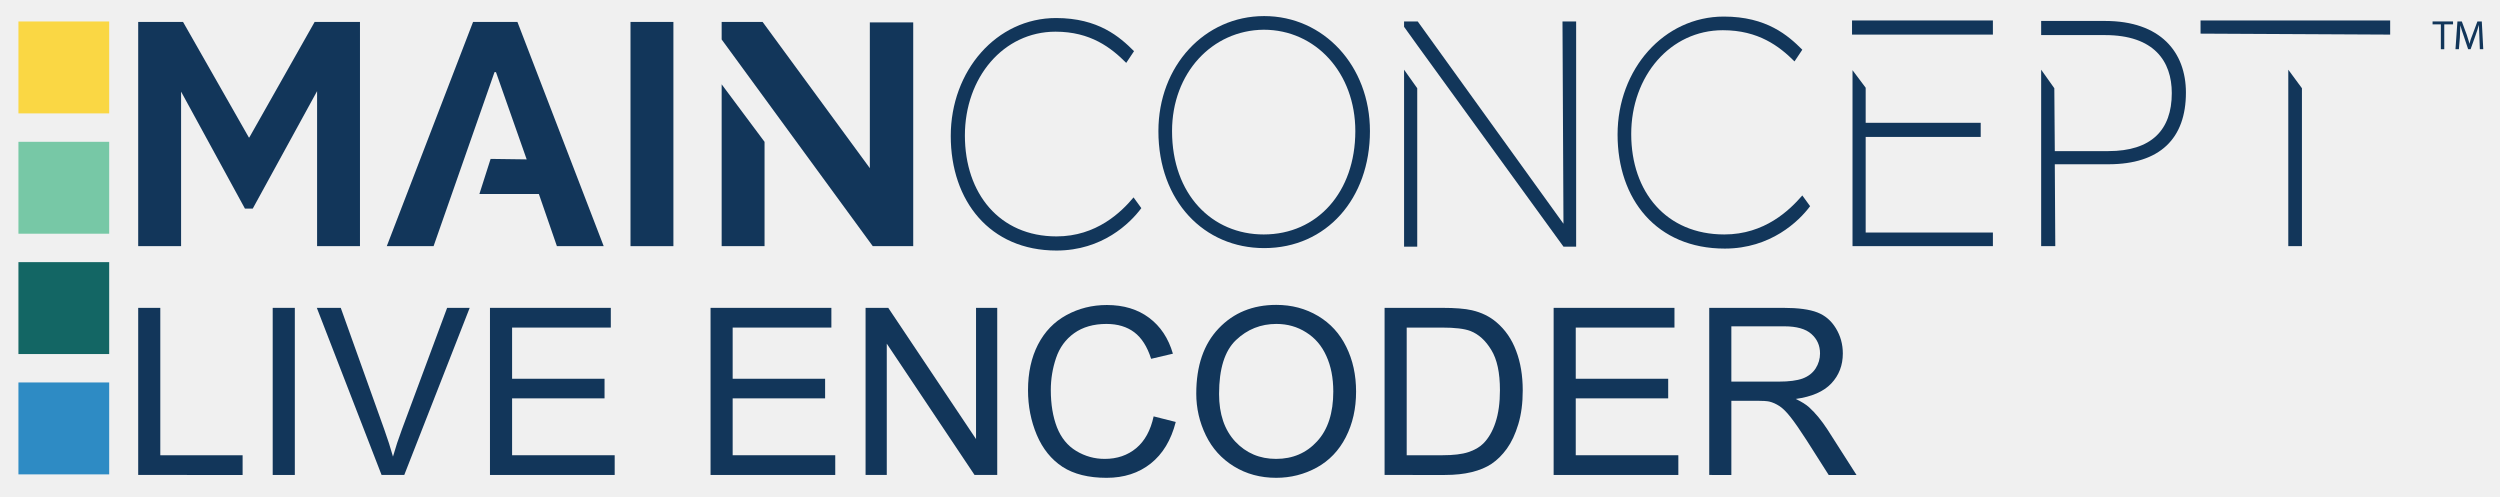
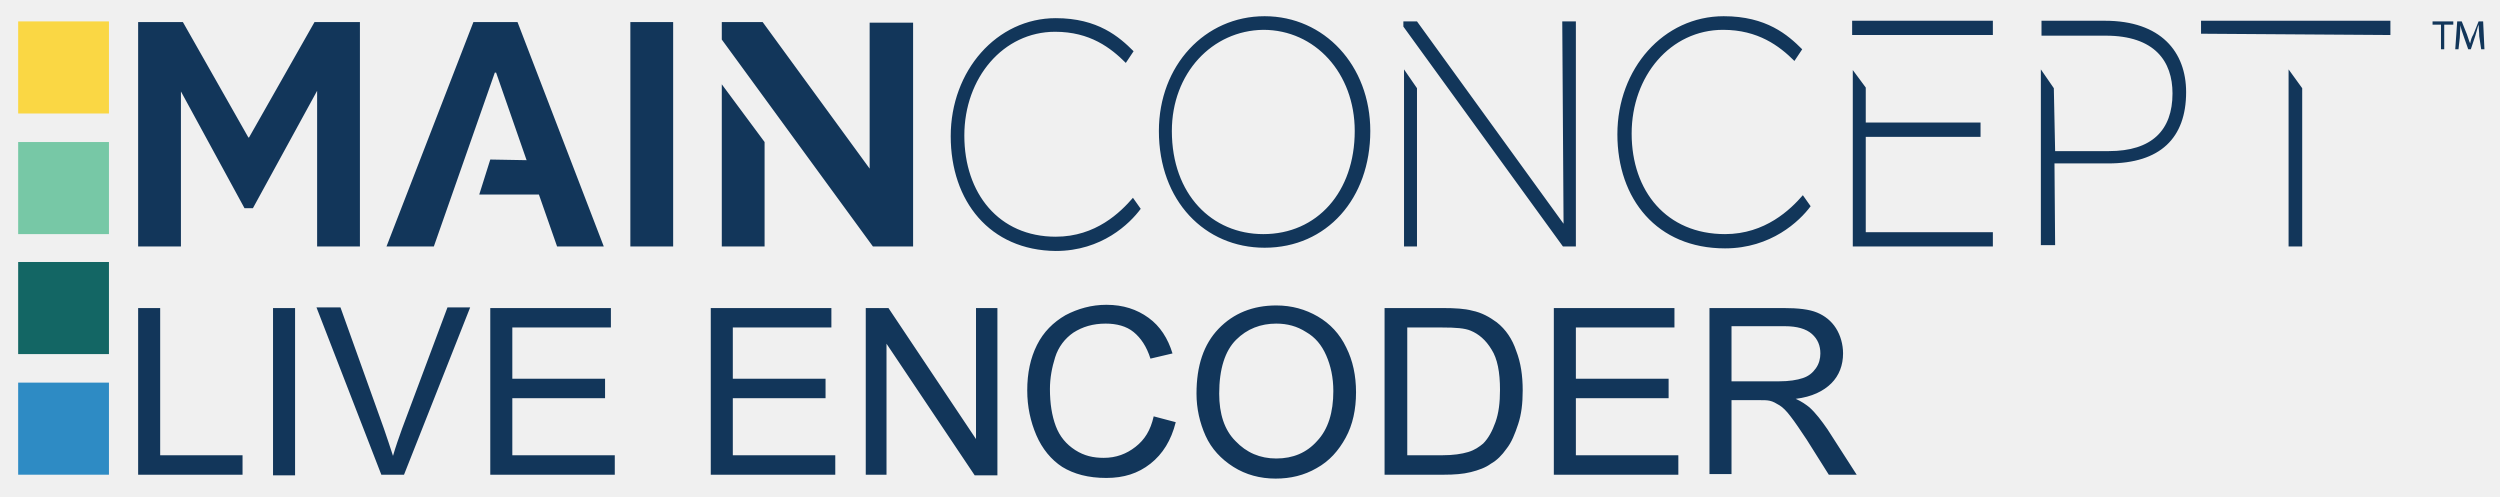
- <svg xmlns="http://www.w3.org/2000/svg" width="136mm" height="27mm" viewBox="0 0 136 27" version="1.1" id="svg247" xml:space="preserve">
-   <defs id="defs244">
-     <rect x="172.506" y="55.448" width="303.117" height="46.515" id="rect1231" />
-     <rect x="172.198" y="55.756" width="304.966" height="32.653" id="rect1225" />
-     <rect x="2.464" y="124.451" width="475.007" height="93.03" id="rect1169" />
-     <rect x="33.269" y="218.097" width="478.395" height="36.657" id="rect649" />
-     <rect x="256.91" y="235.655" width="213.476" height="25.876" id="rect639" />
-     <rect x="61.609" y="231.035" width="406.313" height="105.66" id="rect583" />
-     <rect x="172.506" y="55.448" width="303.117" height="46.515" id="rect1231-6" />
-     <rect x="172.506" y="55.448" width="481.326" height="88.247" id="rect1231-2" />
-   </defs>
-   <g id="layer1">
-     <g id="g451" transform="matrix(0.2651667,0,0,0.2651667,6.555594,38.8049)">
-       <g id="g1022" transform="translate(33.81052,-55.3263)">
-         <g id="g1148" transform="translate(-18.74947,-96.51365)">
-           <g id="g443-9" transform="translate(-20.33282,-4.002739)">
-             <g id="g429-3">
-               <path class="st0" d="m 175.6,37.4 c 0,-13.4 9.4,-24.2 21.6,-24.2 8.7,0 13.1,3.9 16,6.8 l -1.6,2.4 c -3.1,-3.1 -7.3,-6.4 -14.5,-6.4 -10.7,0 -18.6,9.4 -18.6,21.3 0,11.9 7.1,20.7 18.8,20.7 8.2,0 13.3,-5 15.8,-8 l 1.6,2.2 c -2.3,3.1 -8,8.7 -17.4,8.7 -13.7,0 -21.7,-10.2 -21.7,-23.5 z" id="path407-2" style="fill:#12365a" />
-               <polygon class="st0" points="360.6,23.9 363.3,27.5 363.3,34.7 386.9,34.7 386.9,37.6 363.3,37.6 363.3,57.2 389.4,57.2 389.4,60 360.6,60 " id="polygon409-5" style="fill:#12365a" />
-               <g id="g421-9">
-                 <path class="st0" d="m 402.1,40.5 h 11 c 8.8,0 13,-4.3 13,-11.9 0,-6.5 -3.6,-11.9 -13.7,-11.9 h -10.2 -2.9 v -2.9 h 13.1 c 11.4,0 16.6,6.4 16.6,14.7 0,9.4 -5.3,14.7 -15.9,14.7 h -11 l 0.1,16.8 h -2.9 V 23.8 l 2.7,3.8 0.1,12.9" id="path411-4" style="fill:#12365a" />
-                 <path class="st0" d="m 312.4,37.1 c 0,-13.4 9.5,-24.2 21.8,-24.2 8.8,0 13.2,3.9 16.1,6.8 l -1.6,2.4 c -3.1,-3.1 -7.4,-6.4 -14.7,-6.4 -10.8,0 -18.8,9.4 -18.8,21.3 0,11.9 7.2,20.6 19.1,20.6 8.3,0 13.4,-5 16,-8 l 1.6,2.2 c -2.3,3.1 -8.1,8.7 -17.5,8.7 -14,0 -22,-10.1 -22,-23.4 z" id="path413-4" style="fill:#12365a" />
-                 <rect x="360.5" y="13.7" class="st0" width="28.9" height="2.9" id="rect415-4" style="fill:#12365a" />
-                 <polygon class="st0" points="301.3,55.4 301.1,13.9 303.9,13.9 303.9,60.1 301.3,60.1 271.4,18.9 268.6,15 268.6,13.9 271.4,13.9 " id="polygon417-5" style="fill:#12365a" />
-                 <polygon class="st0" points="470.9,13.7 470.9,16.6 432,16.4 432,13.7 " id="polygon419-9" style="fill:#12365a" />
-               </g>
-               <path class="st0" d="m 261.6,36.4 c 0,13.8 -8.9,24 -21.7,24 -12.3,0 -21.7,-9.6 -21.7,-24 0,-13.4 9.5,-23.6 21.7,-23.6 12.2,0 21.7,10.2 21.7,23.6 z m -40.6,0 c 0,13 8.2,21.2 18.8,21.2 11,0 18.8,-8.7 18.8,-21.2 0,-11.9 -8.1,-20.8 -18.8,-20.8 -10.6,0.1 -18.8,8.9 -18.8,20.8 z" id="path423-7" style="fill:#12365a" />
-               <polygon class="st0" points="271.3,27.6 271.3,60.1 268.6,60.1 268.6,23.8 " id="polygon425-1" style="fill:#12365a" />
-               <polygon class="st0" points="452.8,27.6 452.8,60 450,60 450,23.8 " id="polygon427-0" style="fill:#12365a" />
-             </g>
-             <g id="g441-4">
-               <path class="st0" d="m 118.7,14 v 46 h -8.8 V 14 Z" id="path431-12" style="fill:#12365a" />
-               <polygon class="st0" points="69.5,60 82,24.3 82.3,24.3 88.6,42.2 81.2,42.1 78.9,49.3 91.1,49.3 94.8,60 104.4,60 86.7,14 77.6,14 59.9,60 " id="polygon433-60" style="fill:#12365a" />
-               <polygon class="st0" points="137.4,60 128.6,60 128.6,26.8 137.4,38.6 " id="polygon435-2" style="fill:#12365a" />
-               <polygon class="st0" points="159.6,60 167.9,60 167.9,14.1 159,14.1 159,44 137,14 128.6,14 128.6,17.6 " id="polygon437-9" style="fill:#12365a" />
-               <polygon class="st0" points="45.6,60 54.4,60 54.4,14 45.1,14 31.7,37.7 31.6,37.7 18.1,14 8.9,14 8.9,60 17.7,60 17.7,28.3 30.8,52.3 32.4,52.3 45.6,28.2 " id="polygon439-5" style="fill:#12365a" />
-             </g>
-           </g>
-           <g id="g449-51" transform="translate(-20.33282,-4.002739)">
-             <path class="st0" d="m 481.3,14.5 h -1.7 v -0.6 h 4.2 v 0.6 H 482 v 5.1 h -0.7 z" id="path445-1" style="fill:#12365a" />
-             <path class="st0" d="m 489.2,17 c 0,-0.8 -0.1,-1.7 -0.1,-2.4 v 0 c -0.2,0.7 -0.4,1.4 -0.7,2.2 l -1,2.8 h -0.5 L 486,16.9 c -0.3,-0.8 -0.5,-1.5 -0.7,-2.2 v 0 c 0,0.7 -0.1,1.7 -0.1,2.5 l -0.2,2.4 h -0.7 l 0.4,-5.7 h 0.9 l 1,2.7 c 0.2,0.7 0.4,1.3 0.6,1.9 v 0 c 0.1,-0.6 0.3,-1.2 0.6,-1.9 l 1,-2.7 h 0.9 l 0.3,5.7 h -0.7 z" id="path447-2" style="fill:#12365a" />
-           </g>
-           <rect style="fill:#fad744;fill-opacity:1;stroke-width:0.436" id="rect333-67" width="18.856" height="18.62" x="9.904" y="17.383" transform="rotate(90)" />
-           <rect style="fill:#77c8a6;fill-opacity:1;stroke-width:0.436" id="rect333-6-2" width="18.856" height="18.62" x="34.59" y="17.383" transform="rotate(90)" />
-           <rect style="fill:#136664;fill-opacity:1;stroke-width:0.436" id="rect333-6-9-8" width="18.856" height="18.62" x="59.276" y="17.383" transform="rotate(90)" />
-           <rect style="fill:#2e8bc4;fill-opacity:1;stroke-width:0.436" id="rect333-6-9-0-4" width="18.856" height="18.62" x="83.962" y="17.383" transform="rotate(90)" />
-         </g>
-         <text xml:space="preserve" transform="matrix(0.9978,0,0,0.9978,-58.22568,-89.78575)" id="text1223" style="font-size:32px;white-space:pre;shape-inside:url(#rect1225);display:inline;fill:#2e8bc4;fill-opacity:1" />
-         <g aria-label="LIVE ENCODER" transform="matrix(0.9978,0,0,0.9978,-205.8165,-92.04234)" id="text1229-3" style="font-size:48px;font-family:Arial;-inkscape-font-specification:Arial;white-space:pre;shape-inside:url(#rect1231-2);fill:#12365a">
-           <path d="M 176.021,98.685 V 64.326 h 4.547 v 30.305 h 16.922 v 4.055 z" id="path828" />
-           <path d="M 203.678,98.685 V 64.326 h 4.547 v 34.359 z" id="path830" />
-           <path d="m 226.061,98.685 -13.312,-34.359 h 4.922 l 8.93,24.961 q 1.078,3 1.805,5.625 0.797,-2.812 1.852,-5.625 l 9.281,-24.961 h 4.641 l -13.453,34.359 z" id="path832" />
-           <path d="M 248.35,98.685 V 64.326 h 24.844 v 4.055 h -20.297 v 10.523 h 19.008 v 4.031 h -19.008 v 11.695 h 21.094 v 4.055 z" id="path834" />
-           <path d="M 293.701,98.685 V 64.326 h 24.844 v 4.055 h -20.297 v 10.523 h 19.008 v 4.031 h -19.008 v 11.695 h 21.094 v 4.055 z" id="path836" />
-           <path d="M 325.576,98.685 V 64.326 h 4.664 l 18.047,26.977 V 64.326 h 4.359 v 34.359 h -4.664 l -18.047,-27 v 27 z" id="path838" />
-           <path d="m 384.803,86.639 4.547,1.148 q -1.43,5.602 -5.156,8.555 -3.703,2.93 -9.07,2.93 -5.555,0 -9.047,-2.25 -3.469,-2.273 -5.297,-6.562 -1.805,-4.289 -1.805,-9.211 0,-5.367 2.039,-9.352 2.062,-4.008 5.836,-6.07 3.797,-2.086 8.344,-2.086 5.156,0 8.672,2.625 3.516,2.625 4.898,7.383 l -4.477,1.055 q -1.195,-3.75 -3.469,-5.461 -2.273,-1.711 -5.719,-1.711 -3.961,0 -6.633,1.898 -2.648,1.898 -3.727,5.109 -1.078,3.188 -1.078,6.586 0,4.383 1.266,7.664 1.289,3.258 3.984,4.875 2.695,1.617 5.836,1.617 3.82,0 6.469,-2.203 2.648,-2.203 3.586,-6.539 z" id="path840" />
-           <path d="m 393.568,81.951 q 0,-8.555 4.594,-13.383 4.594,-4.852 11.859,-4.852 4.758,0 8.578,2.273 3.82,2.273 5.812,6.352 2.016,4.055 2.016,9.211 0,5.227 -2.109,9.352 -2.109,4.125 -5.977,6.258 -3.867,2.109 -8.344,2.109 -4.852,0 -8.672,-2.344 -3.82,-2.344 -5.789,-6.398 -1.969,-4.055 -1.969,-8.578 z m 4.688,0.07 q 0,6.211 3.328,9.797 3.352,3.562 8.391,3.562 5.133,0 8.438,-3.609 3.328,-3.609 3.328,-10.242 0,-4.195 -1.43,-7.312 -1.406,-3.141 -4.148,-4.852 -2.719,-1.734 -6.117,-1.734 -4.828,0 -8.32,3.328 -3.469,3.305 -3.469,11.062 z" id="path842" />
-           <path d="M 432.287,98.685 V 64.326 h 11.836 q 4.008,0 6.117,0.492 2.953,0.68 5.039,2.461 2.719,2.297 4.055,5.883 1.359,3.562 1.359,8.156 0,3.914 -0.914,6.938 -0.914,3.023 -2.344,5.016 -1.43,1.969 -3.141,3.117 -1.688,1.125 -4.102,1.711 -2.391,0.586 -5.508,0.586 z m 4.547,-4.055 h 7.336 q 3.398,0 5.32,-0.633 1.945,-0.633 3.094,-1.781 1.617,-1.617 2.508,-4.336 0.914,-2.742 0.914,-6.633 0,-5.391 -1.781,-8.273 -1.758,-2.906 -4.289,-3.891 -1.828,-0.703 -5.883,-0.703 h -7.219 z" id="path844" />
-           <path d="M 467.045,98.685 V 64.326 h 24.844 v 4.055 H 471.592 v 10.523 h 19.008 v 4.031 H 471.592 v 11.695 h 21.094 v 4.055 z" id="path846" />
-           <path d="M 499.037,98.685 V 64.326 h 15.234 q 4.594,0 6.984,0.938 2.391,0.914 3.82,3.258 1.43,2.344 1.43,5.18 0,3.656 -2.367,6.164 -2.367,2.508 -7.312,3.188 1.805,0.867 2.742,1.711 1.992,1.828 3.773,4.57 l 5.977,9.352 h -5.719 l -4.547,-7.148 q -1.992,-3.094 -3.281,-4.734 -1.289,-1.641 -2.32,-2.297 -1.008,-0.656 -2.062,-0.914 -0.773,-0.164 -2.531,-0.164 h -5.273 v 15.258 z m 4.547,-19.195 h 9.773 q 3.117,0 4.875,-0.633 1.758,-0.656 2.672,-2.062 0.914,-1.43 0.914,-3.094 0,-2.438 -1.781,-4.008 -1.758,-1.57 -5.578,-1.57 h -10.875 z" id="path848" />
-         </g>
-       </g>
-       <text xml:space="preserve" transform="matrix(0.9978,0,0,0.9978,-24.72254,-146.3415)" id="text637" style="white-space:pre;shape-inside:url(#rect639);display:inline;fill:#000000" />
-     </g>
-   </g>
-   <style type="text/css" id="style251">
- 	.st0{fill:#12365A;}
- </style>
-   <style type="text/css" id="style328">
- 	.st0{fill:#FFFFFF;}
- </style>
-   <style type="text/css" id="style405">
- 	.st0{fill:#12365A;}
- </style>
+ <svg xmlns="http://www.w3.org/2000/svg" enable-background="new 0 0 385.5 76.5" viewBox="0 0 385.5 76.5">
+   <path d="m2.8 3.3h14v14.2h-14z" fill="#fad744" />
+   <path d="m2.8 21.9h14v14.2h-14z" fill="#77c8a6" />
+   <path d="m2.8 40.4h14v14.2h-14z" fill="#136664" />
+   <path d="m2.8 59h14v14.2h-14z" fill="#2e8bc4" />
+   <path d="m146.6 21c0-10.1 7.1-18.2 16.2-18.2 6.5 0 9.8 2.9 12 5.1l-1.2 1.8c-2.3-2.3-5.5-4.8-10.9-4.8-8 0-14 7.1-14 16s5.3 15.6 14.1 15.6c6.2 0 10-3.8 11.9-6l1.2 1.7c-1.7 2.3-6 6.5-13.1 6.5-10.2-.1-16.2-7.7-16.2-17.7zm139.1-10.2 2 2.7v5.4h17.7v2.2h-17.7v14.7h19.6v2.2h-21.6zm31.2 12.5h8.3c6.6 0 9.8-3.2 9.8-8.9 0-4.9-2.7-8.9-10.3-8.9h-7.7-2.2v-2.3h9.8c8.6 0 12.5 4.8 12.5 11 0 7.1-4 11-12 11h-8.3l.1 12.6h-2.2v-27.1l2 2.9zm-67.5-2.6c0-10.1 7.1-18.2 16.4-18.2 6.6 0 9.9 2.9 12.1 5.1l-1.2 1.8c-2.3-2.3-5.6-4.8-11-4.8-8.1 0-14.1 7.1-14.1 16s5.4 15.5 14.4 15.5c6.2 0 10.1-3.8 12-6l1.2 1.7c-1.7 2.3-6.1 6.5-13.2 6.5-10.5 0-16.6-7.6-16.6-17.6zm36.2-17.5h21.7v2.2h-21.7zm-44.5 31.3-.2-31.2h2.1v34.7h-2l-22.5-31-2.1-2.9v-.8h2.1zm127.5-31.3v2.2l-29.2-.2v-2zm-157.3 17c0 10.4-6.7 18-16.3 18-9.2 0-16.3-7.2-16.3-18 0-10.1 7.1-17.7 16.3-17.7s16.3 7.6 16.3 17.7zm-30.6 0c0 9.8 6.2 15.9 14.1 15.9 8.3 0 14.1-6.5 14.1-15.9 0-8.9-6.1-15.6-14.1-15.6-7.9.1-14.1 6.7-14.1 15.6zm37.8-6.6v24.4h-2v-27.3zm136.5 0v24.4h-2.1v-27.3zm-251.2-10.2v34.6h-6.6v-34.6zm-36.9 34.6 9.4-26.8h.2l4.7 13.5-5.6-.1-1.7 5.4h9.2l2.8 8h7.2l-13.3-34.6h-6.8l-13.4 34.6zm51 0h-6.6v-25l6.6 8.9zm16.7 0h6.2v-34.5h-6.7v22.5l-16.5-22.6h-6.3v2.7zm-85.7 0h6.6v-34.6h-7l-10.1 17.8h-.1l-10.1-17.8h-6.9v34.6h6.6v-23.9l9.8 18h1.3l9.9-18.1zm327.5-34.2h-1.3v-.5h3.2v.5h-1.4v3.8h-.5zm5.9 1.8c0-.6-.1-1.3-.1-1.8-.2.5-.3 1.1-.5 1.7l-.7 2.1h-.4l-.7-2c-.2-.6-.4-1.1-.5-1.7 0 .5-.1 1.3-.1 1.9l-.2 1.8h-.5l.3-4.3h.7l.8 2c.2.5.3 1 .5 1.4.1-.5.2-.9.5-1.4l.8-2h.7l.2 4.3h-.5zm-361 67.6v-25.7h3.4v22.7h12.7v3zm20.8 0v-25.7h3.4v25.8h-3.4zm16.7 0-10-25.8h3.7l6.7 18.7c.5 1.5 1 2.9 1.4 4.2.4-1.4.9-2.8 1.4-4.2l7-18.7h3.5l-10.2 25.8zm16.8 0v-25.7h18.6v3h-15.2v7.9h14.3v3h-14.3v8.8h15.8v3zm34 0v-25.7h18.6v3h-15.2v7.9h14.3v3h-14.3v8.8h15.8v3zm23.9 0v-25.7h3.5l13.5 20.2v-20.2h3.3v25.8h-3.5l-13.6-20.3v20.2zm44.4-9 3.4.9c-.7 2.8-2 4.9-3.9 6.4s-4.1 2.2-6.8 2.2c-2.8 0-5-.6-6.8-1.7-1.7-1.1-3.1-2.8-4-4.9s-1.4-4.4-1.4-6.9c0-2.7.5-5 1.5-7s2.5-3.5 4.4-4.6c1.9-1 4-1.6 6.3-1.6 2.6 0 4.7.7 6.5 2s3 3.2 3.7 5.5l-3.4.8c-.6-1.9-1.5-3.2-2.6-4.1s-2.6-1.3-4.3-1.3c-2 0-3.6.5-5 1.4-1.3.9-2.3 2.2-2.8 3.8s-.8 3.2-.8 4.9c0 2.2.3 4.1.9 5.7s1.6 2.8 3 3.7 2.8 1.2 4.4 1.2c1.9 0 3.5-.6 4.9-1.7s2.3-2.5 2.8-4.7zm6.6-3.5c0-4.3 1.1-7.6 3.4-10s5.3-3.6 8.9-3.6c2.4 0 4.5.6 6.4 1.7s3.4 2.7 4.4 4.8c1 2 1.5 4.3 1.5 6.9s-.5 5-1.6 7-2.5 3.6-4.5 4.7c-1.9 1.1-4 1.6-6.3 1.6-2.4 0-4.6-.6-6.5-1.8s-3.4-2.8-4.3-4.8-1.4-4.2-1.4-6.5zm3.5 0c0 3.1.8 5.6 2.5 7.3 1.7 1.8 3.8 2.7 6.3 2.7 2.6 0 4.7-.9 6.3-2.7 1.7-1.8 2.5-4.4 2.5-7.7 0-2.1-.4-3.9-1.1-5.5s-1.7-2.8-3.1-3.6c-1.4-.9-2.9-1.3-4.6-1.3-2.4 0-4.5.8-6.2 2.5s-2.6 4.5-2.6 8.3zm25.5 12.5v-25.7h8.9c2 0 3.5.1 4.6.4 1.5.3 2.7 1 3.8 1.8 1.4 1.1 2.4 2.6 3 4.4.7 1.8 1 3.8 1 6.1 0 2-.2 3.7-.7 5.2s-1 2.8-1.8 3.8c-.7 1-1.5 1.8-2.4 2.3-.8.6-1.9 1-3.1 1.3s-2.6.4-4.1.4zm3.4-3h5.5c1.7 0 3-.2 4-.5s1.7-.8 2.3-1.3c.8-.8 1.4-1.9 1.9-3.3s.7-3 .7-5c0-2.7-.4-4.8-1.3-6.2-.9-1.5-2-2.4-3.2-2.9-.9-.4-2.4-.5-4.4-.5h-5.4v19.7zm22.7 3v-25.7h18.6v3h-15.2v7.9h14.3v3h-14.3v8.8h15.8v3zm24 0v-25.7h11.4c2.3 0 4 .2 5.2.7s2.2 1.3 2.9 2.4 1.1 2.5 1.1 3.9c0 1.8-.6 3.4-1.8 4.6s-3 2.1-5.5 2.4c.9.4 1.6.9 2.1 1.3 1 .9 1.9 2.1 2.8 3.4l4.5 7h-4.3l-3.4-5.4c-1-1.5-1.8-2.7-2.5-3.6-.6-.8-1.2-1.4-1.7-1.7s-1-.6-1.5-.7c-.4-.1-1-.1-1.9-.1h-4v11.4h-3.4zm3.4-14.4h7.3c1.6 0 2.8-.2 3.7-.5s1.5-.8 2-1.5.7-1.5.7-2.3c0-1.2-.4-2.2-1.3-3s-2.3-1.2-4.2-1.2h-8.2z" fill="#12365a" />
</svg>
